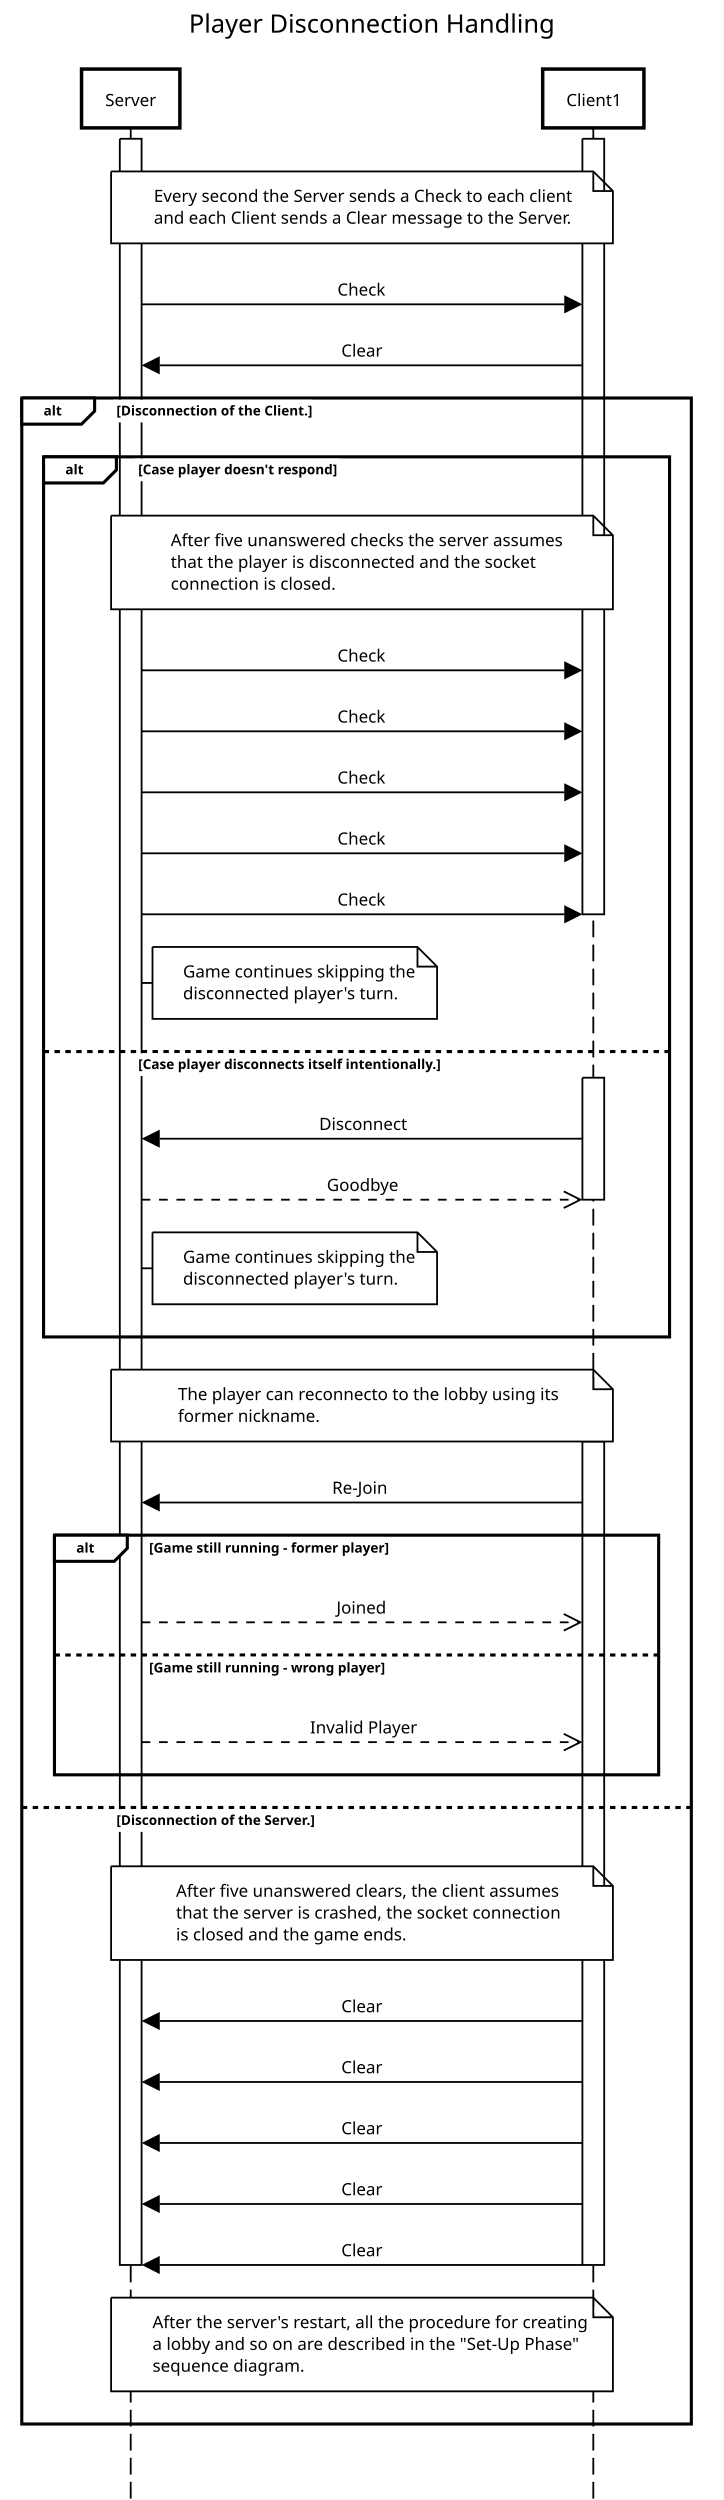
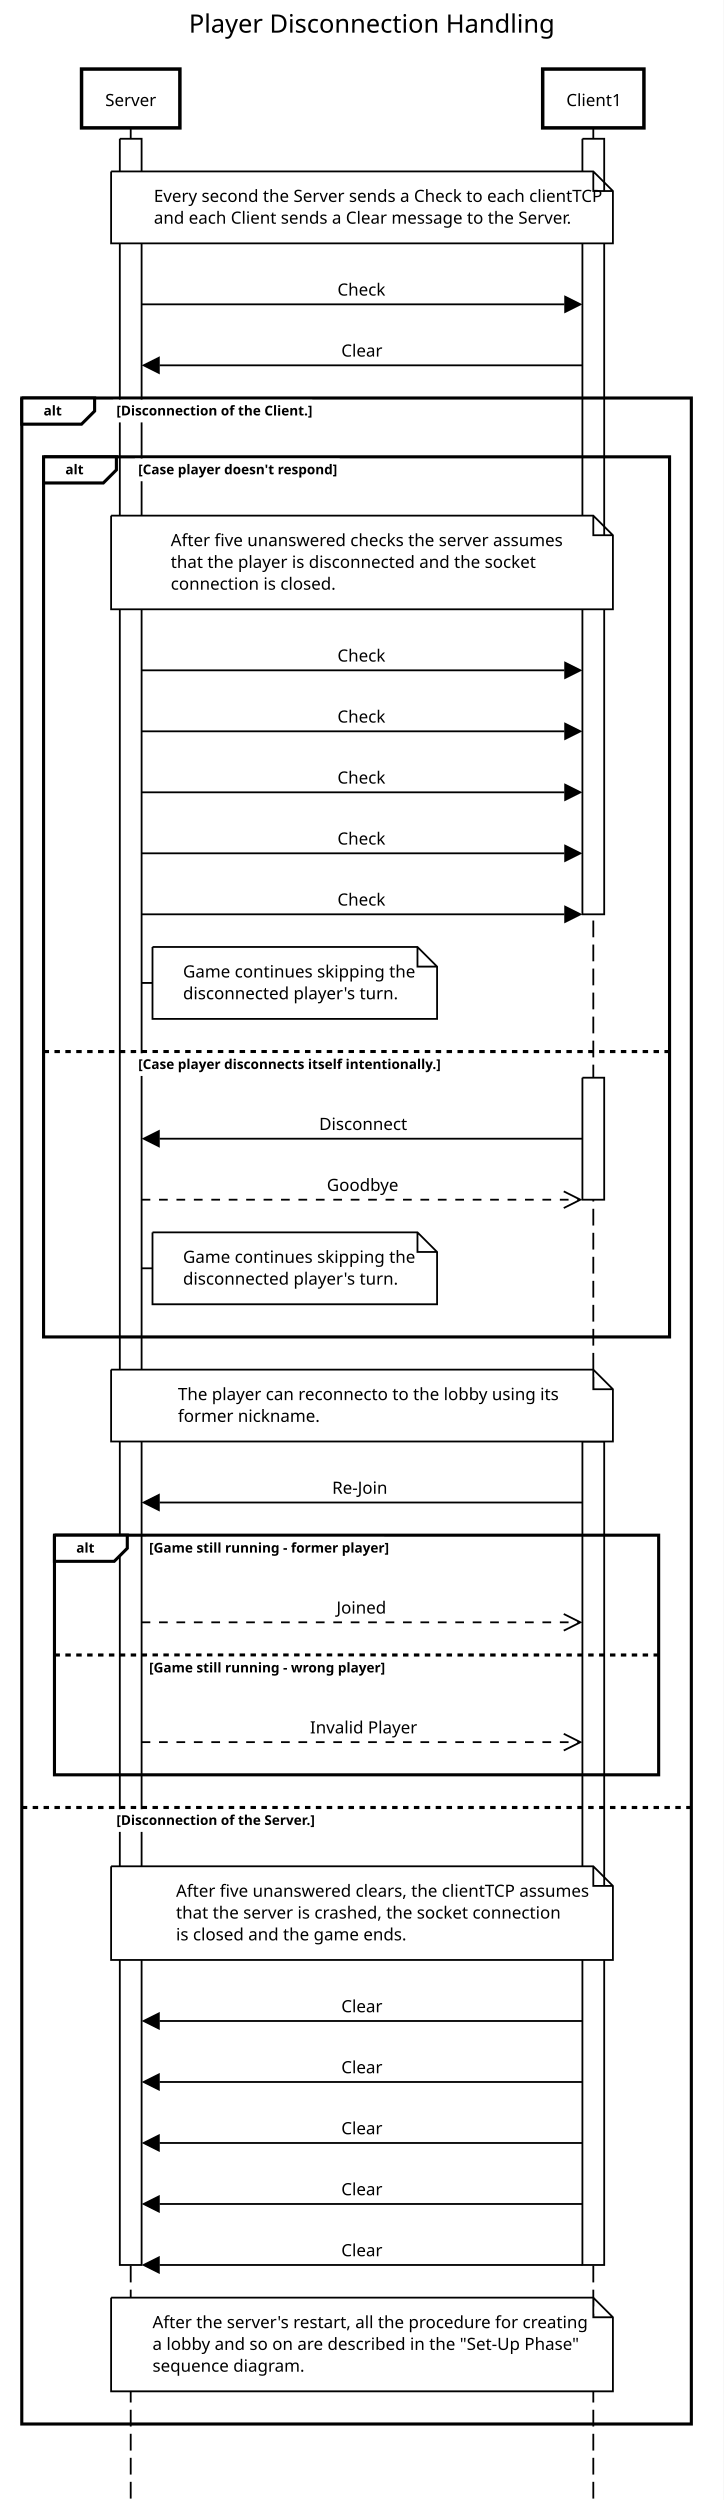
<svg xmlns="http://www.w3.org/2000/svg" version="1.1" width="626" height="2163">
  <defs />
  <g>
    <g />
    <g />
    <g />
    <g />
    <g />
    <g />
    <g />
    <g />
    <g />
    <g />
    <g />
    <g />
    <g />
    <g />
    <g />
    <g />
    <g />
    <g />
    <g />
    <g />
    <g />
    <g />
    <g />
    <g />
    <g />
    <g />
    <g />
    <g />
    <g />
    <g />
    <g />
    <g />
    <g />
    <g />
    <g>
      <rect fill="white" stroke="none" x="0" y="0" width="626" height="2163" />
    </g>
    <g>
      <text fill="black" stroke="none" font-family="sans-serif" font-size="16.5pt" font-style="normal" font-weight="normal" text-decoration="normal" x="163.404" y="28.272" text-anchor="start" dominant-baseline="alphabetic" xml:space="preserve">Player Disconnection Handling</text>
    </g>
    <g />
    <g>
      <path fill="none" stroke="black" paint-order="fill stroke markers" d=" M 113.09 110.64 L 113.09 2163.221" stroke-miterlimit="10" stroke-width="1.571" stroke-dasharray="14.499,6.283" />
      <path fill="none" stroke="black" paint-order="fill stroke markers" d=" M 513.328 110.64 L 513.328 2163.221" stroke-miterlimit="10" stroke-width="1.571" stroke-dasharray="14.499,6.283" />
    </g>
    <g>
      <path fill="none" stroke="none" />
      <g>
        <path fill="white" stroke="black" paint-order="fill stroke markers" d=" M 70.55 59.749 L 155.63 59.749 L 155.63 110.64 L 70.55 110.64 L 70.55 59.749 Z" stroke-miterlimit="10" stroke-width="3.016" stroke-dasharray="" />
      </g>
      <g>
        <g />
        <text fill="black" stroke="none" font-family="sans-serif" font-size="11pt" font-style="normal" font-weight="normal" text-decoration="normal" x="91" y="91.791" text-anchor="start" dominant-baseline="alphabetic" xml:space="preserve">Server</text>
      </g>
      <path fill="none" stroke="none" />
      <g>
        <path fill="white" stroke="black" paint-order="fill stroke markers" d=" M 469.532 59.749 L 557.124 59.749 L 557.124 110.64 L 469.532 110.64 L 469.532 59.749 Z" stroke-miterlimit="10" stroke-width="3.016" stroke-dasharray="" />
      </g>
      <g>
        <g />
        <text fill="black" stroke="none" font-family="sans-serif" font-size="11pt" font-style="normal" font-weight="normal" text-decoration="normal" x="489.982" y="91.791" text-anchor="start" dominant-baseline="alphabetic" xml:space="preserve">Client1</text>
      </g>
    </g>
    <g>
      <path fill="white" stroke="black" paint-order="fill stroke markers" d=" M 103.666 120.064 L 122.514 120.064 L 122.514 1959.659 L 103.666 1959.659 L 103.666 120.064" stroke-miterlimit="10" stroke-width="1.571" stroke-dasharray="" />
      <path fill="white" stroke="black" paint-order="fill stroke markers" d=" M 503.904 120.064 L 522.752 120.064 L 522.752 791.064 L 503.904 791.064 L 503.904 120.064" stroke-miterlimit="10" stroke-width="1.571" stroke-dasharray="" />
      <path fill="white" stroke="black" paint-order="fill stroke markers" d=" M 503.904 932.426 L 522.752 932.426 L 522.752 1037.977 L 503.904 1037.977 L 503.904 932.426" stroke-miterlimit="10" stroke-width="1.571" stroke-dasharray="" />
      <path fill="white" stroke="black" paint-order="fill stroke markers" d=" M 503.904 1247.193 L 522.752 1247.193 L 522.752 1959.659 L 503.904 1959.659 L 503.904 1247.193" stroke-miterlimit="10" stroke-width="1.571" stroke-dasharray="" />
      <path fill="white" stroke="black" paint-order="fill stroke markers" d=" M 96.126 148.336 L 513.328 148.336 L 530.291 165.3 L 530.291 210.536 L 96.126 210.536 L 96.126 148.336 M 513.328 148.336 L 513.328 165.3 L 530.291 165.3" stroke-miterlimit="10" stroke-width="1.571" stroke-dasharray="" />
      <g>
-         <text fill="black" stroke="none" font-family="sans-serif" font-size="11pt" font-style="normal" font-weight="normal" text-decoration="normal" x="133.114" y="174.724" text-anchor="start" dominant-baseline="alphabetic" xml:space="preserve">Every second the Server sends a Check to each client</text>
+         <text fill="black" stroke="none" font-family="sans-serif" font-size="11pt" font-style="normal" font-weight="normal" text-decoration="normal" x="133.114" y="174.724" text-anchor="start" dominant-baseline="alphabetic" xml:space="preserve">Every second the Server sends a Check to each clientTCP</text>
        <text fill="black" stroke="none" font-family="sans-serif" font-size="11pt" font-style="normal" font-weight="normal" text-decoration="normal" x="133.114" y="193.572" text-anchor="start" dominant-baseline="alphabetic" xml:space="preserve">and each Client sends a Clear message to the Server.</text>
      </g>
      <g>
        <g>
          <rect fill="white" stroke="none" x="289.123" y="238.808" width="48.172" height="24.503" />
        </g>
        <text fill="black" stroke="none" font-family="sans-serif" font-size="11pt" font-style="normal" font-weight="normal" text-decoration="normal" x="291.95" y="255.772" text-anchor="start" dominant-baseline="alphabetic" xml:space="preserve">Check</text>
      </g>
      <g>
        <path fill="none" stroke="black" paint-order="fill stroke markers" d=" M 122.514 263.311 L 488.385 263.311" stroke-miterlimit="10" stroke-width="1.571" stroke-dasharray="" />
        <g transform="translate(503.9038,263.3109) translate(-503.9038,-263.3109)">
          <path fill="black" stroke="none" paint-order="stroke fill markers" d=" M 488.197 255.457 L 503.904 263.311 L 488.197 271.164 Z" />
        </g>
      </g>
      <g>
        <g>
          <rect fill="white" stroke="none" x="292.459" y="291.583" width="41.499" height="24.503" />
        </g>
        <text fill="black" stroke="none" font-family="sans-serif" font-size="11pt" font-style="normal" font-weight="normal" text-decoration="normal" x="295.287" y="308.547" text-anchor="start" dominant-baseline="alphabetic" xml:space="preserve">Clear</text>
      </g>
      <g>
        <path fill="none" stroke="black" paint-order="fill stroke markers" d=" M 503.904 316.086 L 138.032 316.086" stroke-miterlimit="10" stroke-width="1.571" stroke-dasharray="" />
        <g transform="translate(122.514,316.0862) translate(-122.514,-316.0862)">
          <path fill="black" stroke="none" paint-order="stroke fill markers" d=" M 138.221 308.233 L 122.514 316.086 L 138.221 323.94 Z" />
        </g>
      </g>
      <path fill="white" stroke="black" paint-order="fill stroke markers" d=" M 96.126 446.14 L 513.328 446.14 L 530.291 463.103 L 530.291 527.187 L 96.126 527.187 L 96.126 446.14 M 513.328 446.14 L 513.328 463.103 L 530.291 463.103" stroke-miterlimit="10" stroke-width="1.571" stroke-dasharray="" />
      <g>
        <text fill="black" stroke="none" font-family="sans-serif" font-size="11pt" font-style="normal" font-weight="normal" text-decoration="normal" x="147.718" y="472.527" text-anchor="start" dominant-baseline="alphabetic" xml:space="preserve">After five unanswered checks the server assumes</text>
        <text fill="black" stroke="none" font-family="sans-serif" font-size="11pt" font-style="normal" font-weight="normal" text-decoration="normal" x="147.718" y="491.375" text-anchor="start" dominant-baseline="alphabetic" xml:space="preserve">that the player is disconnected and the socket</text>
        <text fill="black" stroke="none" font-family="sans-serif" font-size="11pt" font-style="normal" font-weight="normal" text-decoration="normal" x="147.718" y="510.224" text-anchor="start" dominant-baseline="alphabetic" xml:space="preserve">connection is closed.</text>
      </g>
      <g>
        <g>
          <rect fill="white" stroke="none" x="289.123" y="555.46" width="48.172" height="24.503" />
        </g>
        <text fill="black" stroke="none" font-family="sans-serif" font-size="11pt" font-style="normal" font-weight="normal" text-decoration="normal" x="291.95" y="572.423" text-anchor="start" dominant-baseline="alphabetic" xml:space="preserve">Check</text>
      </g>
      <g>
        <path fill="none" stroke="black" paint-order="fill stroke markers" d=" M 122.514 579.963 L 488.385 579.963" stroke-miterlimit="10" stroke-width="1.571" stroke-dasharray="" />
        <g transform="translate(503.9038,579.9625) translate(-503.9038,-579.9625)">
          <path fill="black" stroke="none" paint-order="stroke fill markers" d=" M 488.197 572.109 L 503.904 579.963 L 488.197 587.816 Z" />
        </g>
      </g>
      <g>
        <g>
          <rect fill="white" stroke="none" x="289.123" y="608.235" width="48.172" height="24.503" />
        </g>
        <text fill="black" stroke="none" font-family="sans-serif" font-size="11pt" font-style="normal" font-weight="normal" text-decoration="normal" x="291.95" y="625.198" text-anchor="start" dominant-baseline="alphabetic" xml:space="preserve">Check</text>
      </g>
      <g>
        <path fill="none" stroke="black" paint-order="fill stroke markers" d=" M 122.514 632.738 L 488.385 632.738" stroke-miterlimit="10" stroke-width="1.571" stroke-dasharray="" />
        <g transform="translate(503.9038,632.7378) translate(-503.9038,-632.7378)">
          <path fill="black" stroke="none" paint-order="stroke fill markers" d=" M 488.197 624.884 L 503.904 632.738 L 488.197 640.591 Z" />
        </g>
      </g>
      <g>
        <g>
          <rect fill="white" stroke="none" x="289.123" y="661.01" width="48.172" height="24.503" />
        </g>
        <text fill="black" stroke="none" font-family="sans-serif" font-size="11pt" font-style="normal" font-weight="normal" text-decoration="normal" x="291.95" y="677.974" text-anchor="start" dominant-baseline="alphabetic" xml:space="preserve">Check</text>
      </g>
      <g>
        <path fill="none" stroke="black" paint-order="fill stroke markers" d=" M 122.514 685.513 L 488.385 685.513" stroke-miterlimit="10" stroke-width="1.571" stroke-dasharray="" />
        <g transform="translate(503.9038,685.5131) translate(-503.9038,-685.5131)">
          <path fill="black" stroke="none" paint-order="stroke fill markers" d=" M 488.197 677.66 L 503.904 685.513 L 488.197 693.367 Z" />
        </g>
      </g>
      <g>
        <g>
          <rect fill="white" stroke="none" x="289.123" y="713.786" width="48.172" height="24.503" />
        </g>
        <text fill="black" stroke="none" font-family="sans-serif" font-size="11pt" font-style="normal" font-weight="normal" text-decoration="normal" x="291.95" y="730.749" text-anchor="start" dominant-baseline="alphabetic" xml:space="preserve">Check</text>
      </g>
      <g>
        <path fill="none" stroke="black" paint-order="fill stroke markers" d=" M 122.514 738.288 L 488.385 738.288" stroke-miterlimit="10" stroke-width="1.571" stroke-dasharray="" />
        <g transform="translate(503.9038,738.2884) translate(-503.9038,-738.2884)">
          <path fill="black" stroke="none" paint-order="stroke fill markers" d=" M 488.197 730.435 L 503.904 738.288 L 488.197 746.142 Z" />
        </g>
      </g>
      <g>
        <g>
          <rect fill="white" stroke="none" x="289.123" y="766.561" width="48.172" height="24.503" />
        </g>
        <text fill="black" stroke="none" font-family="sans-serif" font-size="11pt" font-style="normal" font-weight="normal" text-decoration="normal" x="291.95" y="783.524" text-anchor="start" dominant-baseline="alphabetic" xml:space="preserve">Check</text>
      </g>
      <g>
        <path fill="none" stroke="black" paint-order="fill stroke markers" d=" M 122.514 791.064 L 488.385 791.064" stroke-miterlimit="10" stroke-width="1.571" stroke-dasharray="" />
        <g transform="translate(503.9038,791.0636) translate(-503.9038,-791.0636)">
          <path fill="black" stroke="none" paint-order="stroke fill markers" d=" M 488.197 783.21 L 503.904 791.064 L 488.197 798.917 Z" />
        </g>
      </g>
      <path fill="white" stroke="black" paint-order="fill stroke markers" d=" M 122.514 850.436 L 131.938 850.436 M 131.938 819.336 L 361.197 819.336 L 378.161 836.3 L 378.161 881.536 L 131.938 881.536 L 131.938 819.336 M 361.197 819.336 L 361.197 836.3 L 378.161 836.3" stroke-miterlimit="10" stroke-width="1.571" stroke-dasharray="" />
      <g>
        <text fill="black" stroke="none" font-family="sans-serif" font-size="11pt" font-style="normal" font-weight="normal" text-decoration="normal" x="158.326" y="845.724" text-anchor="start" dominant-baseline="alphabetic" xml:space="preserve">Game continues skipping the</text>
        <text fill="black" stroke="none" font-family="sans-serif" font-size="11pt" font-style="normal" font-weight="normal" text-decoration="normal" x="158.326" y="864.572" text-anchor="start" dominant-baseline="alphabetic" xml:space="preserve">disconnected player's turn.</text>
      </g>
      <g>
        <g>
          <rect fill="white" stroke="none" x="273.281" y="960.698" width="79.856" height="24.503" />
        </g>
        <text fill="black" stroke="none" font-family="sans-serif" font-size="11pt" font-style="normal" font-weight="normal" text-decoration="normal" x="276.108" y="977.662" text-anchor="start" dominant-baseline="alphabetic" xml:space="preserve">Disconnect</text>
      </g>
      <g>
        <path fill="none" stroke="black" paint-order="fill stroke markers" d=" M 503.904 985.201 L 138.032 985.201" stroke-miterlimit="10" stroke-width="1.571" stroke-dasharray="" />
        <g transform="translate(122.514,985.2012) translate(-122.514,-985.2012)">
          <path fill="black" stroke="none" paint-order="stroke fill markers" d=" M 138.221 977.348 L 122.514 985.201 L 138.221 993.055 Z" />
        </g>
      </g>
      <g>
        <g>
          <rect fill="white" stroke="none" x="279.942" y="1013.474" width="66.533" height="24.503" />
        </g>
        <text fill="black" stroke="none" font-family="sans-serif" font-size="11pt" font-style="normal" font-weight="normal" text-decoration="normal" x="282.769" y="1030.437" text-anchor="start" dominant-baseline="alphabetic" xml:space="preserve">Goodbye</text>
      </g>
      <g>
        <path fill="none" stroke="black" paint-order="fill stroke markers" d=" M 122.514 1037.977 L 501.548 1037.977" stroke-miterlimit="10" stroke-width="1.571" stroke-dasharray="7.539" />
        <g transform="translate(503.9038,1037.977) translate(-503.9038,-1037.977)">
          <path fill="none" stroke="black" paint-order="fill stroke markers" d=" M 487.755 1030.773 L 502.138 1037.977 L 487.755 1045.18" stroke-miterlimit="10" stroke-width="1.571" />
        </g>
      </g>
      <path fill="white" stroke="black" paint-order="fill stroke markers" d=" M 122.514 1097.349 L 131.938 1097.349 M 131.938 1066.249 L 361.197 1066.249 L 378.161 1083.212 L 378.161 1128.448 L 131.938 1128.448 L 131.938 1066.249 M 361.197 1066.249 L 361.197 1083.212 L 378.161 1083.212" stroke-miterlimit="10" stroke-width="1.571" stroke-dasharray="" />
      <g>
        <text fill="black" stroke="none" font-family="sans-serif" font-size="11pt" font-style="normal" font-weight="normal" text-decoration="normal" x="158.326" y="1092.637" text-anchor="start" dominant-baseline="alphabetic" xml:space="preserve">Game continues skipping the</text>
        <text fill="black" stroke="none" font-family="sans-serif" font-size="11pt" font-style="normal" font-weight="normal" text-decoration="normal" x="158.326" y="1111.485" text-anchor="start" dominant-baseline="alphabetic" xml:space="preserve">disconnected player's turn.</text>
      </g>
      <path fill="white" stroke="black" paint-order="fill stroke markers" d=" M 96.126 1184.993 L 513.328 1184.993 L 530.291 1201.957 L 530.291 1247.193 L 96.126 1247.193 L 96.126 1184.993 M 513.328 1184.993 L 513.328 1201.957 L 530.291 1201.957" stroke-miterlimit="10" stroke-width="1.571" stroke-dasharray="" />
      <g>
        <text fill="black" stroke="none" font-family="sans-serif" font-size="11pt" font-style="normal" font-weight="normal" text-decoration="normal" x="153.947" y="1211.381" text-anchor="start" dominant-baseline="alphabetic" xml:space="preserve">The player can reconnecto to the lobby using its</text>
        <text fill="black" stroke="none" font-family="sans-serif" font-size="11pt" font-style="normal" font-weight="normal" text-decoration="normal" x="153.947" y="1230.229" text-anchor="start" dominant-baseline="alphabetic" xml:space="preserve">former nickname.</text>
      </g>
      <g>
        <g>
          <rect fill="white" stroke="none" x="284.538" y="1275.465" width="57.342" height="24.503" />
        </g>
        <text fill="black" stroke="none" font-family="sans-serif" font-size="11pt" font-style="normal" font-weight="normal" text-decoration="normal" x="287.365" y="1292.429" text-anchor="start" dominant-baseline="alphabetic" xml:space="preserve">Re-Join</text>
      </g>
      <g>
        <path fill="none" stroke="black" paint-order="fill stroke markers" d=" M 503.904 1299.968 L 138.032 1299.968" stroke-miterlimit="10" stroke-width="1.571" stroke-dasharray="" />
        <g transform="translate(122.514,1299.968) translate(-122.514,-1299.968)">
          <path fill="black" stroke="none" paint-order="stroke fill markers" d=" M 138.221 1292.115 L 122.514 1299.968 L 138.221 1307.822 Z" />
        </g>
      </g>
      <g>
        <g>
          <rect fill="white" stroke="none" x="288.281" y="1379.131" width="49.856" height="24.503" />
        </g>
        <text fill="black" stroke="none" font-family="sans-serif" font-size="11pt" font-style="normal" font-weight="normal" text-decoration="normal" x="291.108" y="1396.094" text-anchor="start" dominant-baseline="alphabetic" xml:space="preserve">Joined</text>
      </g>
      <g>
        <path fill="none" stroke="black" paint-order="fill stroke markers" d=" M 122.514 1403.634 L 501.548 1403.634" stroke-miterlimit="10" stroke-width="1.571" stroke-dasharray="7.539" />
        <g transform="translate(503.9038,1403.634) translate(-503.9038,-1403.634)">
          <path fill="none" stroke="black" paint-order="fill stroke markers" d=" M 487.755 1396.43 L 502.138 1403.634 L 487.755 1410.838" stroke-miterlimit="10" stroke-width="1.571" />
        </g>
      </g>
      <g>
        <g>
          <rect fill="white" stroke="none" x="265.36" y="1482.797" width="95.698" height="24.503" />
        </g>
        <text fill="black" stroke="none" font-family="sans-serif" font-size="11pt" font-style="normal" font-weight="normal" text-decoration="normal" x="268.187" y="1499.76" text-anchor="start" dominant-baseline="alphabetic" xml:space="preserve">Invalid Player</text>
      </g>
      <g>
        <path fill="none" stroke="black" paint-order="fill stroke markers" d=" M 122.514 1507.299 L 501.548 1507.299" stroke-miterlimit="10" stroke-width="1.571" stroke-dasharray="7.539" />
        <g transform="translate(503.9038,1507.299) translate(-503.9038,-1507.299)">
          <path fill="none" stroke="black" paint-order="fill stroke markers" d=" M 487.755 1500.096 L 502.138 1507.299 L 487.755 1514.503" stroke-miterlimit="10" stroke-width="1.571" />
        </g>
      </g>
      <path fill="white" stroke="black" paint-order="fill stroke markers" d=" M 96.126 1614.735 L 513.328 1614.735 L 530.291 1631.698 L 530.291 1695.783 L 96.126 1695.783 L 96.126 1614.735 M 513.328 1614.735 L 513.328 1631.698 L 530.291 1631.698" stroke-miterlimit="10" stroke-width="1.571" stroke-dasharray="" />
      <g>
-         <text fill="black" stroke="none" font-family="sans-serif" font-size="11pt" font-style="normal" font-weight="normal" text-decoration="normal" x="152.289" y="1641.122" text-anchor="start" dominant-baseline="alphabetic" xml:space="preserve">After five unanswered clears, the client assumes</text>
+         <text fill="black" stroke="none" font-family="sans-serif" font-size="11pt" font-style="normal" font-weight="normal" text-decoration="normal" x="152.289" y="1641.122" text-anchor="start" dominant-baseline="alphabetic" xml:space="preserve">After five unanswered clears, the clientTCP assumes</text>
        <text fill="black" stroke="none" font-family="sans-serif" font-size="11pt" font-style="normal" font-weight="normal" text-decoration="normal" x="152.289" y="1659.971" text-anchor="start" dominant-baseline="alphabetic" xml:space="preserve">that the server is crashed, the socket connection</text>
        <text fill="black" stroke="none" font-family="sans-serif" font-size="11pt" font-style="normal" font-weight="normal" text-decoration="normal" x="152.289" y="1678.819" text-anchor="start" dominant-baseline="alphabetic" xml:space="preserve">is closed and the game ends.</text>
      </g>
      <g>
        <g>
          <rect fill="white" stroke="none" x="292.459" y="1724.055" width="41.499" height="24.503" />
        </g>
        <text fill="black" stroke="none" font-family="sans-serif" font-size="11pt" font-style="normal" font-weight="normal" text-decoration="normal" x="295.287" y="1741.019" text-anchor="start" dominant-baseline="alphabetic" xml:space="preserve">Clear</text>
      </g>
      <g>
        <path fill="none" stroke="black" paint-order="fill stroke markers" d=" M 503.904 1748.558 L 138.032 1748.558" stroke-miterlimit="10" stroke-width="1.571" stroke-dasharray="" />
        <g transform="translate(122.514,1748.558) translate(-122.514,-1748.558)">
          <path fill="black" stroke="none" paint-order="stroke fill markers" d=" M 138.221 1740.704 L 122.514 1748.558 L 138.221 1756.411 Z" />
        </g>
      </g>
      <g>
        <g>
          <rect fill="white" stroke="none" x="292.459" y="1776.83" width="41.499" height="24.503" />
        </g>
        <text fill="black" stroke="none" font-family="sans-serif" font-size="11pt" font-style="normal" font-weight="normal" text-decoration="normal" x="295.287" y="1793.794" text-anchor="start" dominant-baseline="alphabetic" xml:space="preserve">Clear</text>
      </g>
      <g>
        <path fill="none" stroke="black" paint-order="fill stroke markers" d=" M 503.904 1801.333 L 138.032 1801.333" stroke-miterlimit="10" stroke-width="1.571" stroke-dasharray="" />
        <g transform="translate(122.514,1801.333) translate(-122.514,-1801.333)">
          <path fill="black" stroke="none" paint-order="stroke fill markers" d=" M 138.221 1793.48 L 122.514 1801.333 L 138.221 1809.187 Z" />
        </g>
      </g>
      <g>
        <g>
          <rect fill="white" stroke="none" x="292.459" y="1829.606" width="41.499" height="24.503" />
        </g>
        <text fill="black" stroke="none" font-family="sans-serif" font-size="11pt" font-style="normal" font-weight="normal" text-decoration="normal" x="295.287" y="1846.569" text-anchor="start" dominant-baseline="alphabetic" xml:space="preserve">Clear</text>
      </g>
      <g>
        <path fill="none" stroke="black" paint-order="fill stroke markers" d=" M 503.904 1854.108 L 138.032 1854.108" stroke-miterlimit="10" stroke-width="1.571" stroke-dasharray="" />
        <g transform="translate(122.514,1854.108) translate(-122.514,-1854.108)">
          <path fill="black" stroke="none" paint-order="stroke fill markers" d=" M 138.221 1846.255 L 122.514 1854.108 L 138.221 1861.962 Z" />
        </g>
      </g>
      <g>
        <g>
          <rect fill="white" stroke="none" x="292.459" y="1882.381" width="41.499" height="24.503" />
        </g>
        <text fill="black" stroke="none" font-family="sans-serif" font-size="11pt" font-style="normal" font-weight="normal" text-decoration="normal" x="295.287" y="1899.344" text-anchor="start" dominant-baseline="alphabetic" xml:space="preserve">Clear</text>
      </g>
      <g>
        <path fill="none" stroke="black" paint-order="fill stroke markers" d=" M 503.904 1906.884 L 138.032 1906.884" stroke-miterlimit="10" stroke-width="1.571" stroke-dasharray="" />
        <g transform="translate(122.514,1906.884) translate(-122.514,-1906.884)">
          <path fill="black" stroke="none" paint-order="stroke fill markers" d=" M 138.221 1899.03 L 122.514 1906.884 L 138.221 1914.737 Z" />
        </g>
      </g>
      <g>
        <g>
          <rect fill="white" stroke="none" x="292.459" y="1935.156" width="41.499" height="24.503" />
        </g>
        <text fill="black" stroke="none" font-family="sans-serif" font-size="11pt" font-style="normal" font-weight="normal" text-decoration="normal" x="295.287" y="1952.12" text-anchor="start" dominant-baseline="alphabetic" xml:space="preserve">Clear</text>
      </g>
      <g>
        <path fill="none" stroke="black" paint-order="fill stroke markers" d=" M 503.904 1959.659 L 138.032 1959.659" stroke-miterlimit="10" stroke-width="1.571" stroke-dasharray="" />
        <g transform="translate(122.514,1959.659) translate(-122.514,-1959.659)">
          <path fill="black" stroke="none" paint-order="stroke fill markers" d=" M 138.221 1951.805 L 122.514 1959.659 L 138.221 1967.512 Z" />
        </g>
      </g>
      <path fill="white" stroke="black" paint-order="fill stroke markers" d=" M 96.126 1987.931 L 513.328 1987.931 L 530.291 2004.895 L 530.291 2068.979 L 96.126 2068.979 L 96.126 1987.931 M 513.328 1987.931 L 513.328 2004.895 L 530.291 2004.895" stroke-miterlimit="10" stroke-width="1.571" stroke-dasharray="" />
      <g>
        <text fill="black" stroke="none" font-family="sans-serif" font-size="11pt" font-style="normal" font-weight="normal" text-decoration="normal" x="131.938" y="2014.319" text-anchor="start" dominant-baseline="alphabetic" xml:space="preserve">After the server's restart, all the procedure for creating</text>
        <text fill="black" stroke="none" font-family="sans-serif" font-size="11pt" font-style="normal" font-weight="normal" text-decoration="normal" x="131.938" y="2033.167" text-anchor="start" dominant-baseline="alphabetic" xml:space="preserve">a lobby and so on are described in the "Set-Up Phase"</text>
        <text fill="black" stroke="none" font-family="sans-serif" font-size="11pt" font-style="normal" font-weight="normal" text-decoration="normal" x="131.938" y="2052.016" text-anchor="start" dominant-baseline="alphabetic" xml:space="preserve">sequence diagram.</text>
      </g>
      <g>
        <g />
        <path fill="none" stroke="black" paint-order="fill stroke markers" d=" M 18.848 344.359 L 598.145 344.359 L 598.145 2097.252 L 18.848 2097.252 L 18.848 344.359 Z" stroke-miterlimit="10" stroke-width="2.693" stroke-dasharray="" />
        <path fill="white" stroke="black" paint-order="fill stroke markers" d=" M 18.848 344.359 L 18.848 366.977 L 70.549 366.977 L 81.858 355.668 L 81.858 344.359 L 18.848 344.359" stroke-miterlimit="10" stroke-width="2.693" stroke-dasharray="" />
        <text fill="black" stroke="none" font-family="sans-serif" font-size="8.8pt" font-style="normal" font-weight="bold" text-decoration="normal" x="37.697" y="359.437" text-anchor="start" dominant-baseline="alphabetic" xml:space="preserve">alt</text>
        <g>
          <rect fill="white" stroke="none" x="97.879" y="345.867" width="172.319" height="19.602" />
        </g>
        <text fill="black" stroke="none" font-family="sans-serif" font-size="8.8pt" font-style="normal" font-weight="bold" text-decoration="normal" x="100.706" y="359.437" text-anchor="start" dominant-baseline="alphabetic" xml:space="preserve">[Disconnection of the Client.]</text>
        <g>
          <path fill="none" stroke="black" paint-order="fill stroke markers" d=" M 18.848 1563.844 L 598.145 1563.844" stroke-miterlimit="10" stroke-width="2.693" stroke-dasharray="4.712" />
        </g>
        <g />
        <g>
          <rect fill="white" stroke="none" x="97.879" y="1565.352" width="175.694" height="19.602" />
        </g>
        <text fill="black" stroke="none" font-family="sans-serif" font-size="8.8pt" font-style="normal" font-weight="bold" text-decoration="normal" x="100.706" y="1578.923" text-anchor="start" dominant-baseline="alphabetic" xml:space="preserve">[Disconnection of the Server.]</text>
      </g>
      <g>
        <g />
        <path fill="none" stroke="black" paint-order="fill stroke markers" d=" M 37.697 395.249 L 579.297 395.249 L 579.297 1156.721 L 37.697 1156.721 L 37.697 395.249 Z" stroke-miterlimit="10" stroke-width="2.693" stroke-dasharray="" />
        <path fill="white" stroke="black" paint-order="fill stroke markers" d=" M 37.697 395.249 L 37.697 417.867 L 89.397 417.867 L 100.706 406.558 L 100.706 395.249 L 37.697 395.249" stroke-miterlimit="10" stroke-width="2.693" stroke-dasharray="" />
        <text fill="black" stroke="none" font-family="sans-serif" font-size="8.8pt" font-style="normal" font-weight="bold" text-decoration="normal" x="56.545" y="410.328" text-anchor="start" dominant-baseline="alphabetic" xml:space="preserve">alt</text>
        <g>
          <rect fill="white" stroke="none" x="116.727" y="396.757" width="177.217" height="19.602" />
        </g>
        <text fill="black" stroke="none" font-family="sans-serif" font-size="8.8pt" font-style="normal" font-weight="bold" text-decoration="normal" x="119.554" y="410.328" text-anchor="start" dominant-baseline="alphabetic" xml:space="preserve">[Case player doesn't respond]</text>
        <g>
          <path fill="none" stroke="black" paint-order="fill stroke markers" d=" M 37.697 909.808 L 579.297 909.808" stroke-miterlimit="10" stroke-width="2.693" stroke-dasharray="4.712" />
        </g>
        <g />
        <g>
          <rect fill="white" stroke="none" x="116.727" y="911.316" width="262.172" height="19.602" />
        </g>
        <text fill="black" stroke="none" font-family="sans-serif" font-size="8.8pt" font-style="normal" font-weight="bold" text-decoration="normal" x="119.554" y="924.887" text-anchor="start" dominant-baseline="alphabetic" xml:space="preserve">[Case player disconnects itself intentionally.]</text>
      </g>
      <g />
      <g>
        <g />
        <path fill="none" stroke="black" paint-order="fill stroke markers" d=" M 47.121 1328.241 L 569.873 1328.241 L 569.873 1535.572 L 47.121 1535.572 L 47.121 1328.241 Z" stroke-miterlimit="10" stroke-width="2.693" stroke-dasharray="" />
        <path fill="white" stroke="black" paint-order="fill stroke markers" d=" M 47.121 1328.241 L 47.121 1350.858 L 98.821 1350.858 L 110.13 1339.549 L 110.13 1328.241 L 47.121 1328.241" stroke-miterlimit="10" stroke-width="2.693" stroke-dasharray="" />
        <text fill="black" stroke="none" font-family="sans-serif" font-size="8.8pt" font-style="normal" font-weight="bold" text-decoration="normal" x="65.969" y="1343.319" text-anchor="start" dominant-baseline="alphabetic" xml:space="preserve">alt</text>
        <g>
          <rect fill="white" stroke="none" x="126.151" y="1329.748" width="206.356" height="19.602" />
        </g>
        <text fill="black" stroke="none" font-family="sans-serif" font-size="8.8pt" font-style="normal" font-weight="bold" text-decoration="normal" x="128.979" y="1343.319" text-anchor="start" dominant-baseline="alphabetic" xml:space="preserve">[Game still running - former player]</text>
        <g>
          <path fill="none" stroke="black" paint-order="fill stroke markers" d=" M 47.121 1431.906 L 569.873 1431.906" stroke-miterlimit="10" stroke-width="2.693" stroke-dasharray="4.712" />
        </g>
        <g />
        <g>
          <rect fill="white" stroke="none" x="126.151" y="1433.414" width="204.34" height="19.602" />
        </g>
        <text fill="black" stroke="none" font-family="sans-serif" font-size="8.8pt" font-style="normal" font-weight="bold" text-decoration="normal" x="128.979" y="1446.985" text-anchor="start" dominant-baseline="alphabetic" xml:space="preserve">[Game still running - wrong player]</text>
      </g>
      <g />
      <g />
    </g>
    <g />
    <g />
  </g>
</svg>
